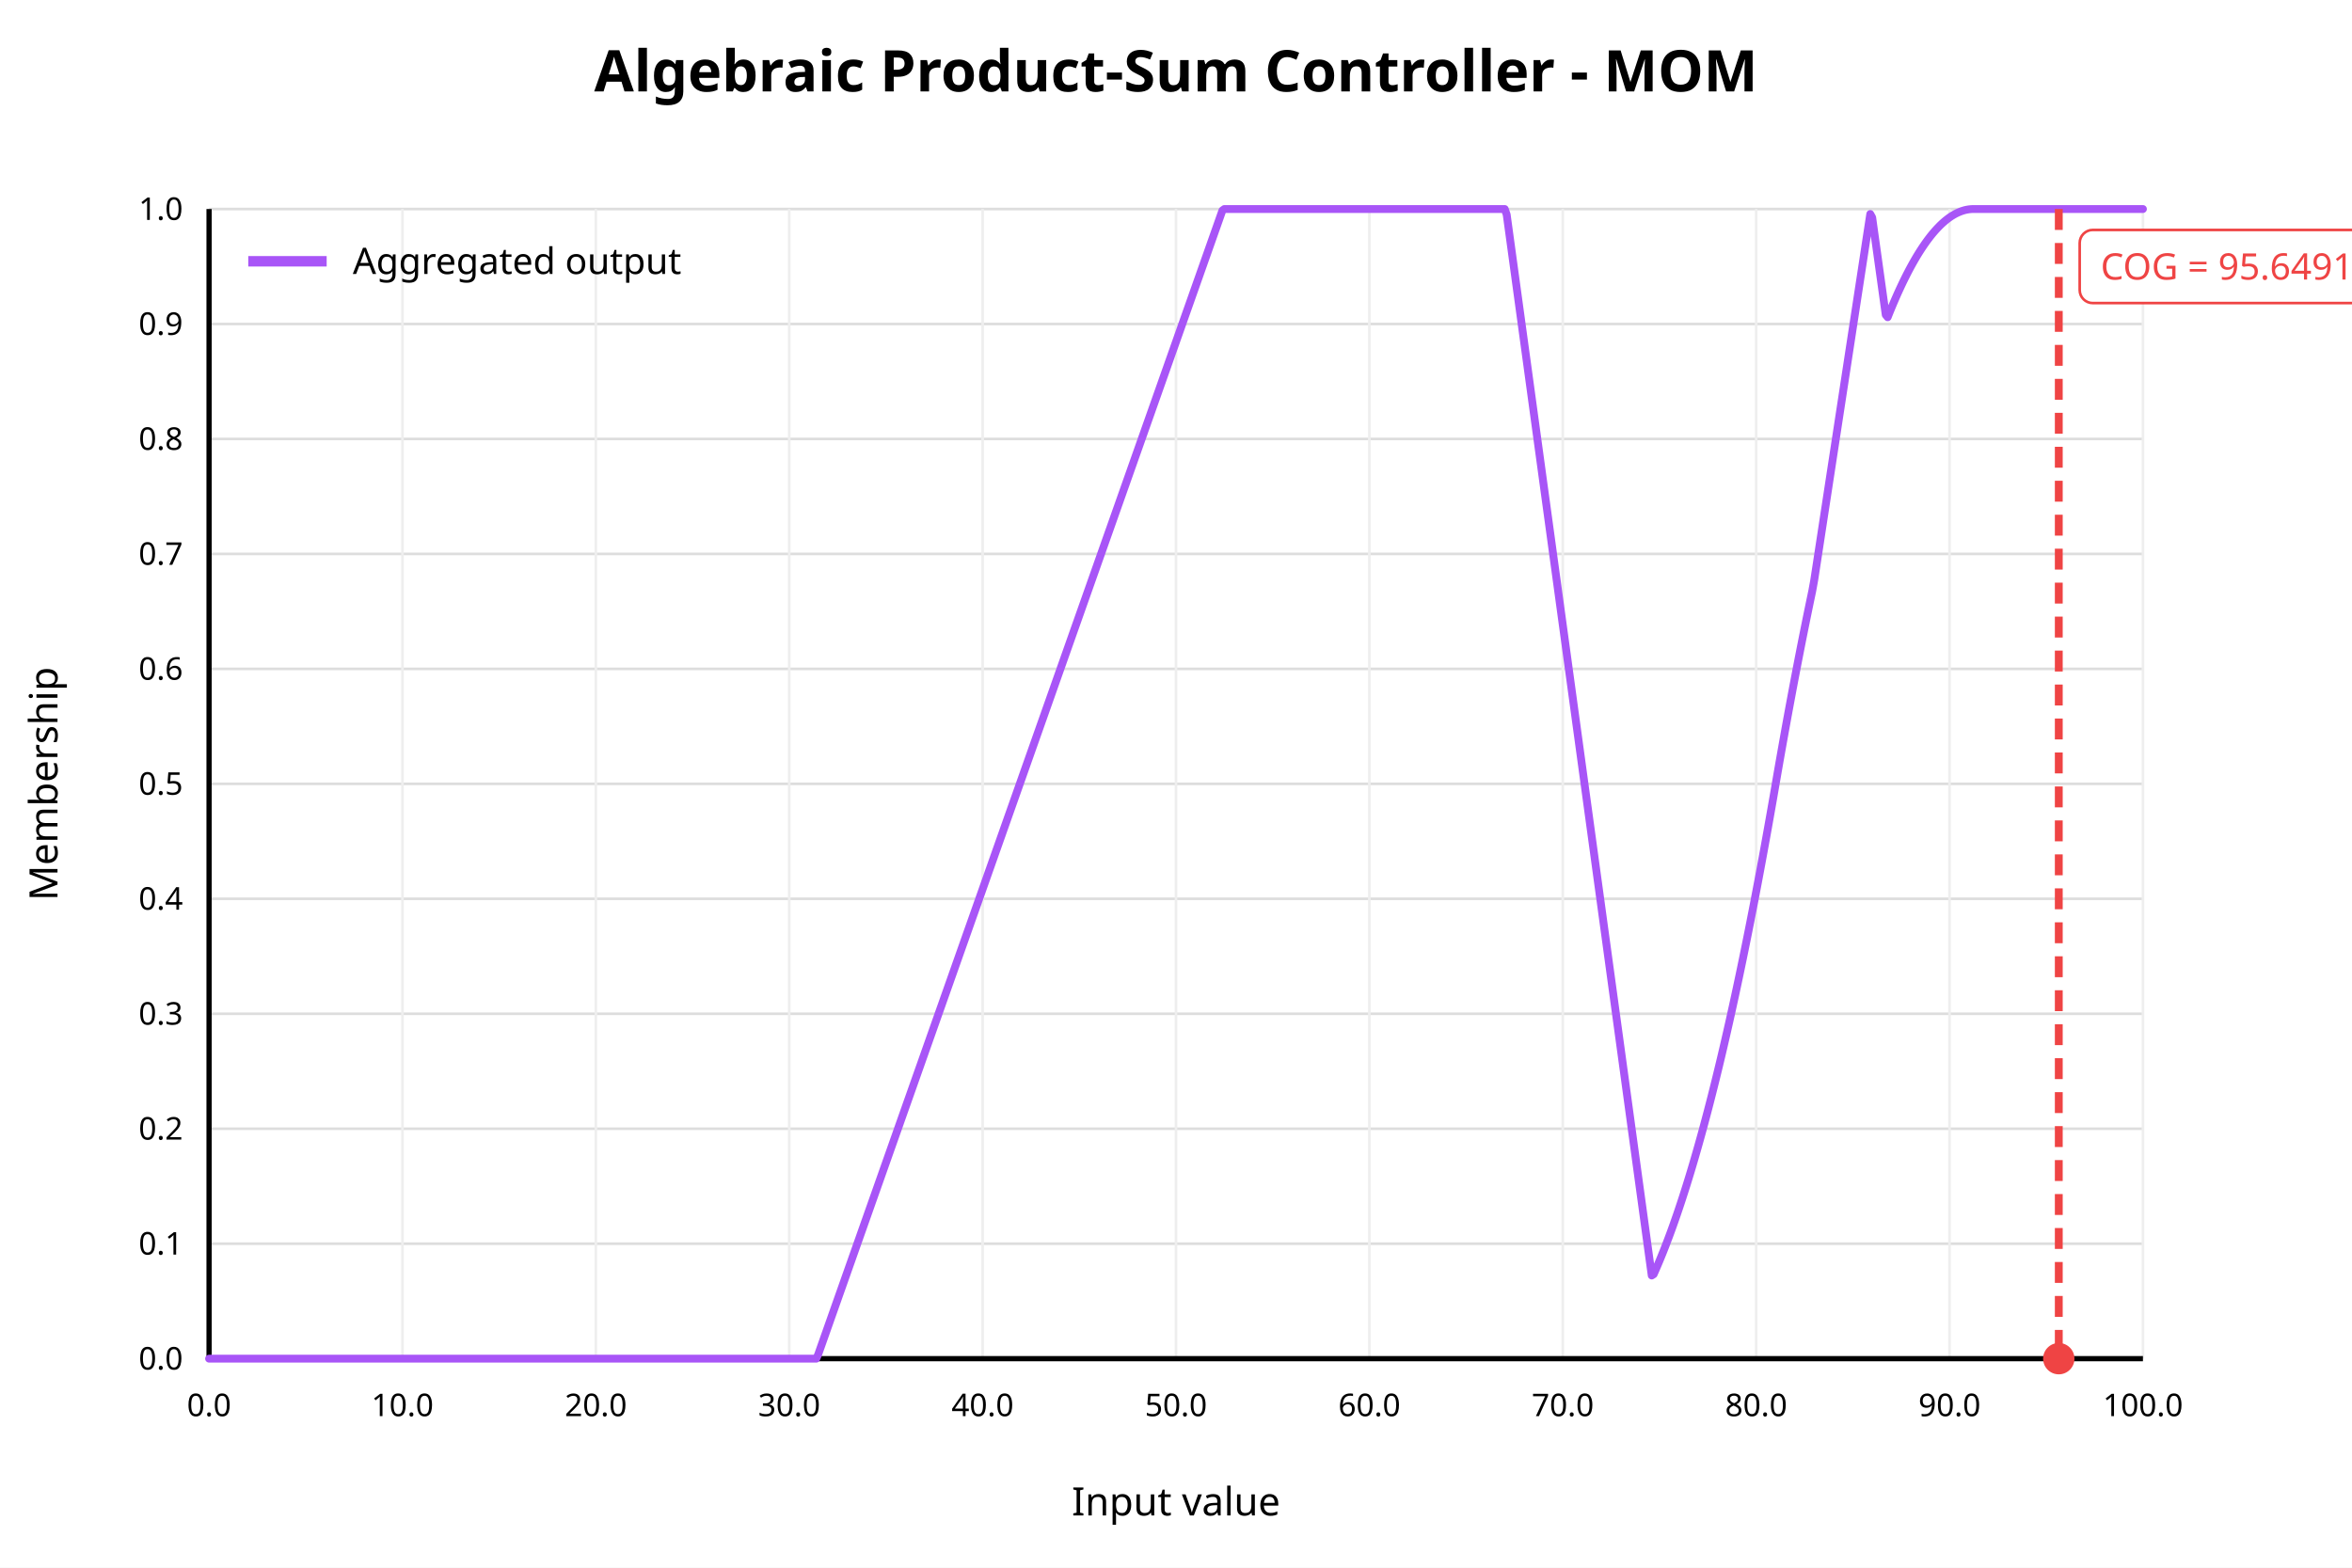
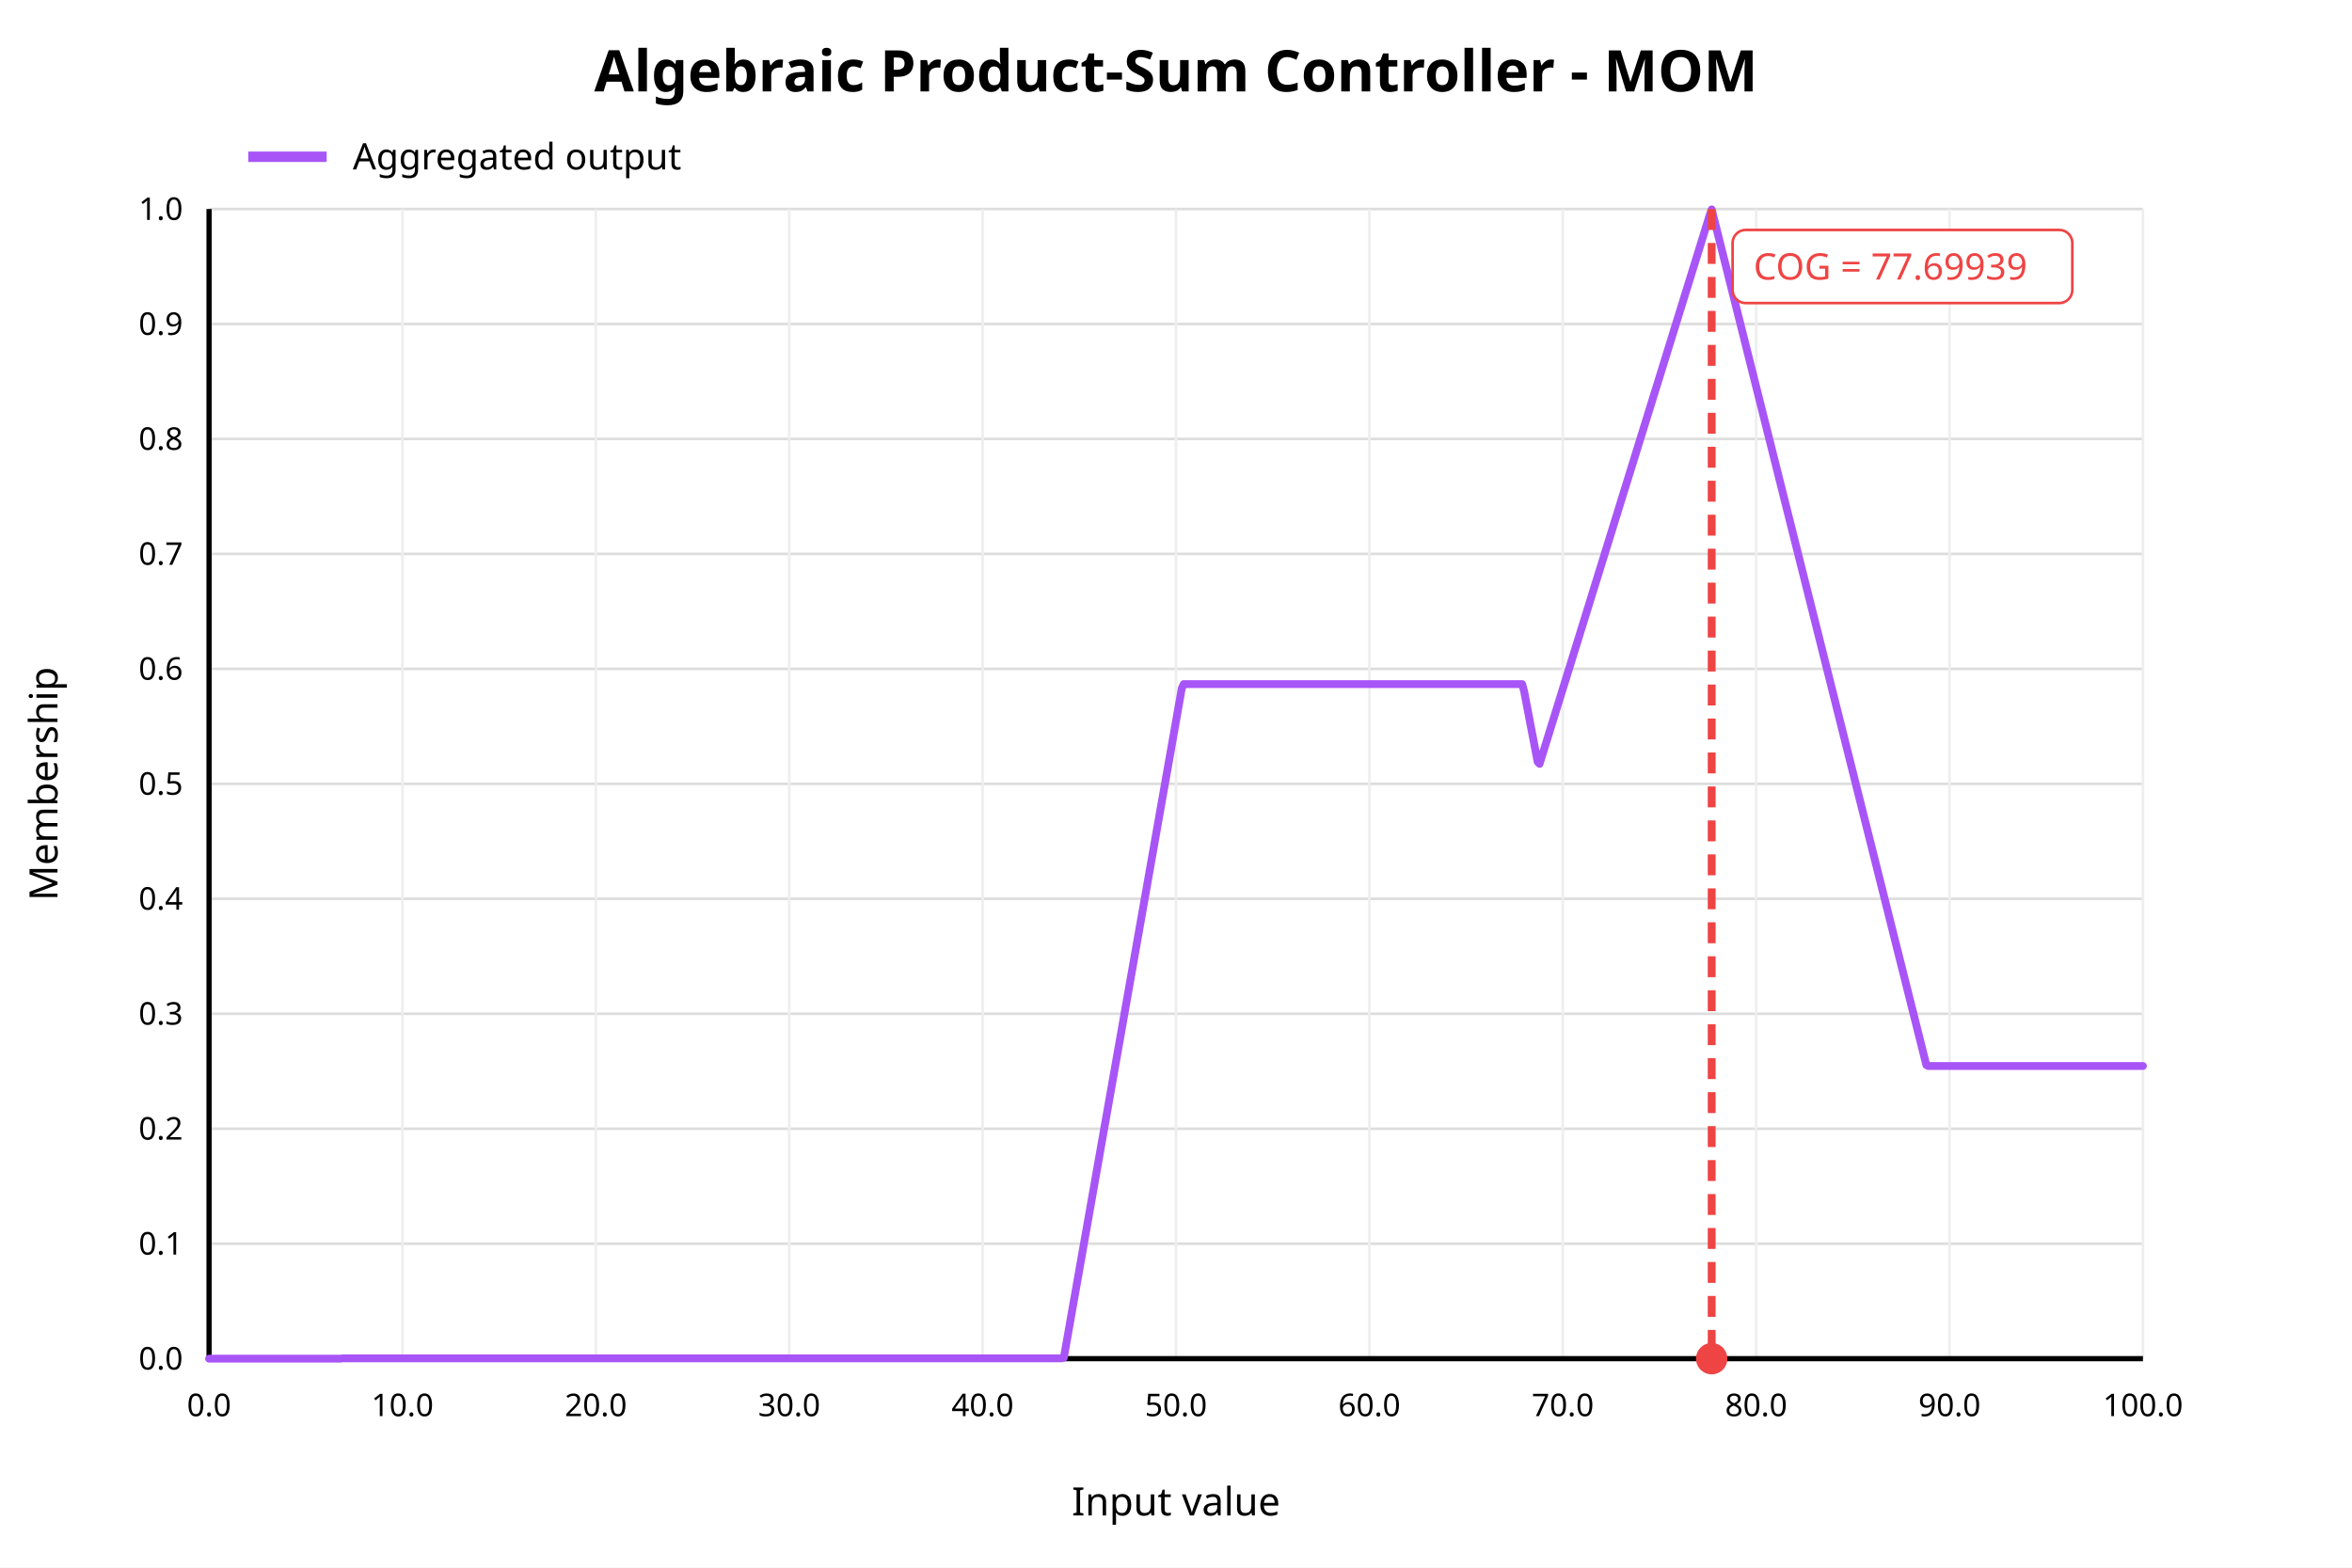
<svg xmlns="http://www.w3.org/2000/svg" width="900" height="600" viewBox="0 0 900 600">
  <rect x="0" y="0" width="900" height="600" fill="white" />
  <text x="450" y="35" text-anchor="middle" font-family="sans-serif" font-size="22" font-weight="bold" fill="black">Algebraic Product-Sum Controller - MOM</text>
  <line x1="80" y1="520.00" x2="820" y2="520.00" stroke="#dddddd" stroke-width="1" />
  <text x="70" y="520.00" text-anchor="end" dominant-baseline="middle" font-family="sans-serif" font-size="12" fill="black">0.0</text>
  <line x1="80" y1="476.00" x2="820" y2="476.00" stroke="#dddddd" stroke-width="1" />
  <text x="70" y="476.00" text-anchor="end" dominant-baseline="middle" font-family="sans-serif" font-size="12" fill="black">0.1</text>
  <line x1="80" y1="432.00" x2="820" y2="432.00" stroke="#dddddd" stroke-width="1" />
  <text x="70" y="432.00" text-anchor="end" dominant-baseline="middle" font-family="sans-serif" font-size="12" fill="black">0.2</text>
  <line x1="80" y1="388.00" x2="820" y2="388.00" stroke="#dddddd" stroke-width="1" />
  <text x="70" y="388.00" text-anchor="end" dominant-baseline="middle" font-family="sans-serif" font-size="12" fill="black">0.3</text>
  <line x1="80" y1="344.00" x2="820" y2="344.00" stroke="#dddddd" stroke-width="1" />
  <text x="70" y="344.00" text-anchor="end" dominant-baseline="middle" font-family="sans-serif" font-size="12" fill="black">0.4</text>
  <line x1="80" y1="300.00" x2="820" y2="300.00" stroke="#dddddd" stroke-width="1" />
  <text x="70" y="300.00" text-anchor="end" dominant-baseline="middle" font-family="sans-serif" font-size="12" fill="black">0.5</text>
  <line x1="80" y1="256.00" x2="820" y2="256.00" stroke="#dddddd" stroke-width="1" />
  <text x="70" y="256.00" text-anchor="end" dominant-baseline="middle" font-family="sans-serif" font-size="12" fill="black">0.6</text>
  <line x1="80" y1="212.00" x2="820" y2="212.00" stroke="#dddddd" stroke-width="1" />
  <text x="70" y="212.00" text-anchor="end" dominant-baseline="middle" font-family="sans-serif" font-size="12" fill="black">0.7</text>
  <line x1="80" y1="168.00" x2="820" y2="168.00" stroke="#dddddd" stroke-width="1" />
  <text x="70" y="168.00" text-anchor="end" dominant-baseline="middle" font-family="sans-serif" font-size="12" fill="black">0.8</text>
  <line x1="80" y1="124.00" x2="820" y2="124.00" stroke="#dddddd" stroke-width="1" />
  <text x="70" y="124.00" text-anchor="end" dominant-baseline="middle" font-family="sans-serif" font-size="12" fill="black">0.9</text>
  <line x1="80" y1="80.00" x2="820" y2="80.00" stroke="#dddddd" stroke-width="1" />
  <text x="70" y="80.00" text-anchor="end" dominant-baseline="middle" font-family="sans-serif" font-size="12" fill="black">1.0</text>
  <line x1="80.00" y1="80" x2="80.00" y2="520" stroke="#eeeeee" stroke-width="1" />
  <text x="80.00" y="542" text-anchor="middle" font-family="sans-serif" font-size="12" fill="black">0.0</text>
  <line x1="154.00" y1="80" x2="154.00" y2="520" stroke="#eeeeee" stroke-width="1" />
  <text x="154.00" y="542" text-anchor="middle" font-family="sans-serif" font-size="12" fill="black">10.0</text>
  <line x1="228.00" y1="80" x2="228.00" y2="520" stroke="#eeeeee" stroke-width="1" />
  <text x="228.00" y="542" text-anchor="middle" font-family="sans-serif" font-size="12" fill="black">20.0</text>
  <line x1="302.00" y1="80" x2="302.00" y2="520" stroke="#eeeeee" stroke-width="1" />
  <text x="302.00" y="542" text-anchor="middle" font-family="sans-serif" font-size="12" fill="black">30.0</text>
  <line x1="376.00" y1="80" x2="376.00" y2="520" stroke="#eeeeee" stroke-width="1" />
  <text x="376.00" y="542" text-anchor="middle" font-family="sans-serif" font-size="12" fill="black">40.0</text>
  <line x1="450.00" y1="80" x2="450.00" y2="520" stroke="#eeeeee" stroke-width="1" />
  <text x="450.00" y="542" text-anchor="middle" font-family="sans-serif" font-size="12" fill="black">50.0</text>
  <line x1="524.00" y1="80" x2="524.00" y2="520" stroke="#eeeeee" stroke-width="1" />
  <text x="524.00" y="542" text-anchor="middle" font-family="sans-serif" font-size="12" fill="black">60.0</text>
  <line x1="598.00" y1="80" x2="598.00" y2="520" stroke="#eeeeee" stroke-width="1" />
  <text x="598.00" y="542" text-anchor="middle" font-family="sans-serif" font-size="12" fill="black">70.0</text>
  <line x1="672.00" y1="80" x2="672.00" y2="520" stroke="#eeeeee" stroke-width="1" />
  <text x="672.00" y="542" text-anchor="middle" font-family="sans-serif" font-size="12" fill="black">80.0</text>
  <line x1="746.00" y1="80" x2="746.00" y2="520" stroke="#eeeeee" stroke-width="1" />
  <text x="746.00" y="542" text-anchor="middle" font-family="sans-serif" font-size="12" fill="black">90.0</text>
  <line x1="820.00" y1="80" x2="820.00" y2="520" stroke="#eeeeee" stroke-width="1" />
  <text x="820.00" y="542" text-anchor="middle" font-family="sans-serif" font-size="12" fill="black">100.0</text>
  <line x1="80" y1="520" x2="820" y2="520" stroke="black" stroke-width="2" />
  <line x1="80" y1="80" x2="80" y2="520" stroke="black" stroke-width="2" />
  <text x="450" y="580" text-anchor="middle" font-family="sans-serif" font-size="15" fill="black">Input value</text>
  <text x="22" y="300" text-anchor="middle" font-family="sans-serif" font-size="15" fill="black" transform="rotate(-90 22 300)">Membership</text>
-   <polyline fill="none" stroke="#a855f7" stroke-width="3" stroke-linejoin="round" stroke-linecap="round" points="80.00,520.00 80.74,520.00 81.48,520.00 82.22,520.00 82.96,520.00 83.70,520.00 84.44,520.00 85.18,520.00 85.92,520.00 86.66,520.00 87.40,520.00 88.14,520.00 88.88,520.00 89.62,520.00 90.36,520.00 91.10,520.00 91.84,520.00 92.58,520.00 93.32,520.00 94.06,520.00 94.80,520.00 95.54,520.00 96.28,520.00 97.02,520.00 97.76,520.00 98.50,520.00 99.24,520.00 99.98,520.00 100.72,520.00 101.46,520.00 102.20,520.00 102.94,520.00 103.68,520.00 104.42,520.00 105.16,520.00 105.90,520.00 106.64,520.00 107.38,520.00 108.12,520.00 108.86,520.00 109.60,520.00 110.34,520.00 111.08,520.00 111.82,520.00 112.56,520.00 113.30,520.00 114.04,520.00 114.78,520.00 115.52,520.00 116.26,520.00 117.00,520.00 117.74,520.00 118.48,520.00 119.22,520.00 119.96,520.00 120.70,520.00 121.44,520.00 122.18,520.00 122.92,520.00 123.66,520.00 124.40,520.00 125.14,520.00 125.88,520.00 126.62,520.00 127.36,520.00 128.10,520.00 128.84,520.00 129.58,520.00 130.32,520.00 131.06,520.00 131.80,520.00 132.54,520.00 133.28,520.00 134.02,520.00 134.76,520.00 135.50,520.00 136.24,520.00 136.98,520.00 137.72,520.00 138.46,520.00 139.20,520.00 139.94,520.00 140.68,520.00 141.42,520.00 142.16,520.00 142.90,520.00 143.64,520.00 144.38,520.00 145.12,520.00 145.86,520.00 146.60,520.00 147.34,520.00 148.08,520.00 148.82,520.00 149.56,520.00 150.30,520.00 151.04,520.00 151.78,520.00 152.52,520.00 153.26,520.00 154.00,520.00 154.74,520.00 155.48,520.00 156.22,520.00 156.96,520.00 157.70,520.00 158.44,520.00 159.18,520.00 159.92,520.00 160.66,520.00 161.40,520.00 162.14,520.00 162.88,520.00 163.62,520.00 164.36,520.00 165.10,520.00 165.84,520.00 166.58,520.00 167.32,520.00 168.06,520.00 168.80,520.00 169.54,520.00 170.28,520.00 171.02,520.00 171.76,520.00 172.50,520.00 173.24,520.00 173.98,520.00 174.72,520.00 175.46,520.00 176.20,520.00 176.94,520.00 177.68,520.00 178.42,520.00 179.16,520.00 179.90,520.00 180.64,520.00 181.38,520.00 182.12,520.00 182.86,520.00 183.60,520.00 184.34,520.00 185.08,520.00 185.82,520.00 186.56,520.00 187.30,520.00 188.04,520.00 188.78,520.00 189.52,520.00 190.26,520.00 191.00,520.00 191.74,520.00 192.48,520.00 193.22,520.00 193.96,520.00 194.70,520.00 195.44,520.00 196.18,520.00 196.92,520.00 197.66,520.00 198.40,520.00 199.14,520.00 199.88,520.00 200.62,520.00 201.36,520.00 202.10,520.00 202.84,520.00 203.58,520.00 204.32,520.00 205.06,520.00 205.80,520.00 206.54,520.00 207.28,520.00 208.02,520.00 208.76,520.00 209.50,520.00 210.24,520.00 210.98,520.00 211.72,520.00 212.46,520.00 213.20,520.00 213.94,520.00 214.68,520.00 215.42,520.00 216.16,520.00 216.90,520.00 217.64,520.00 218.38,520.00 219.12,520.00 219.86,520.00 220.60,520.00 221.34,520.00 222.08,520.00 222.82,520.00 223.56,520.00 224.30,520.00 225.04,520.00 225.78,520.00 226.52,520.00 227.26,520.00 228.00,520.00 228.74,520.00 229.48,520.00 230.22,520.00 230.96,520.00 231.70,520.00 232.44,520.00 233.18,520.00 233.92,520.00 234.66,520.00 235.40,520.00 236.14,520.00 236.88,520.00 237.62,520.00 238.36,520.00 239.10,520.00 239.84,520.00 240.58,520.00 241.32,520.00 242.06,520.00 242.80,520.00 243.54,520.00 244.28,520.00 245.02,520.00 245.76,520.00 246.50,520.00 247.24,520.00 247.98,520.00 248.72,520.00 249.46,520.00 250.20,520.00 250.94,520.00 251.68,520.00 252.42,520.00 253.16,520.00 253.90,520.00 254.64,520.00 255.38,520.00 256.12,520.00 256.86,520.00 257.60,520.00 258.34,520.00 259.08,520.00 259.82,520.00 260.56,520.00 261.30,520.00 262.04,520.00 262.78,520.00 263.52,520.00 264.26,520.00 265.00,520.00 265.74,520.00 266.48,520.00 267.22,520.00 267.96,520.00 268.70,520.00 269.44,520.00 270.18,520.00 270.92,520.00 271.66,520.00 272.40,520.00 273.14,520.00 273.88,520.00 274.62,520.00 275.36,520.00 276.10,520.00 276.84,520.00 277.58,520.00 278.32,520.00 279.06,520.00 279.80,520.00 280.54,520.00 281.28,520.00 282.02,520.00 282.76,520.00 283.50,520.00 284.24,520.00 284.98,520.00 285.72,520.00 286.46,520.00 287.20,520.00 287.94,520.00 288.68,520.00 289.42,520.00 290.16,520.00 290.90,520.00 291.64,520.00 292.38,520.00 293.12,520.00 293.86,520.00 294.60,520.00 295.34,520.00 296.08,520.00 296.82,520.00 297.56,520.00 298.30,520.00 299.04,520.00 299.78,520.00 300.52,520.00 301.26,520.00 302.00,520.00 302.74,520.00 303.48,520.00 304.22,520.00 304.96,520.00 305.70,520.00 306.44,520.00 307.18,520.00 307.92,520.00 308.66,520.00 309.40,520.00 310.14,520.00 310.88,520.00 311.62,520.00 312.36,520.00 313.10,518.34 313.84,516.24 314.58,514.15 315.32,512.05 316.06,509.96 316.80,507.86 317.54,505.77 318.28,503.67 319.02,501.58 319.76,499.48 320.50,497.39 321.24,495.29 321.98,493.20 322.72,491.11 323.46,489.01 324.20,486.92 324.94,484.82 325.68,482.73 326.42,480.63 327.16,478.54 327.90,476.44 328.64,474.35 329.38,472.25 330.12,470.16 330.86,468.06 331.60,465.97 332.34,463.87 333.08,461.78 333.82,459.68 334.56,457.59 335.30,455.50 336.04,453.40 336.78,451.31 337.52,449.21 338.26,447.12 339.00,445.02 339.74,442.93 340.48,440.83 341.22,438.74 341.96,436.64 342.70,434.55 343.44,432.45 344.18,430.36 344.92,428.26 345.66,426.17 346.40,424.07 347.14,421.98 347.88,419.89 348.62,417.79 349.36,415.70 350.10,413.60 350.84,411.51 351.58,409.41 352.32,407.32 353.06,405.22 353.80,403.13 354.54,401.03 355.28,398.94 356.02,396.84 356.76,394.75 357.50,392.65 358.24,390.56 358.98,388.46 359.72,386.37 360.46,384.28 361.20,382.18 361.94,380.09 362.68,377.99 363.42,375.90 364.16,373.80 364.90,371.71 365.64,369.61 366.38,367.52 367.12,365.42 367.86,363.33 368.60,361.23 369.34,359.14 370.08,357.04 370.82,354.95 371.56,352.85 372.30,350.76 373.04,348.67 373.78,346.57 374.52,344.48 375.26,342.38 376.00,340.29 376.74,338.19 377.48,336.10 378.22,334.00 378.96,331.91 379.70,329.81 380.44,327.72 381.18,325.62 381.92,323.53 382.66,321.43 383.40,319.34 384.14,317.24 384.88,315.15 385.62,313.05 386.36,310.96 387.10,308.87 387.84,306.77 388.58,304.68 389.32,302.58 390.06,300.49 390.80,298.39 391.54,296.30 392.28,294.20 393.02,292.11 393.76,290.01 394.50,287.92 395.24,285.82 395.98,283.73 396.72,281.63 397.46,279.54 398.20,277.44 398.94,275.35 399.68,273.26 400.42,271.16 401.16,269.07 401.90,266.97 402.64,264.88 403.38,262.78 404.12,260.69 404.86,258.59 405.60,256.50 406.34,254.40 407.08,252.31 407.82,250.21 408.56,248.12 409.30,246.02 410.04,243.93 410.78,241.83 411.52,239.74 412.26,237.65 413.00,235.55 413.74,233.46 414.48,231.36 415.22,229.27 415.96,227.17 416.70,225.08 417.44,222.98 418.18,220.89 418.92,218.79 419.66,216.70 420.40,214.60 421.14,212.51 421.88,210.41 422.62,208.32 423.36,206.22 424.10,204.13 424.84,202.04 425.58,199.94 426.32,197.85 427.06,195.75 427.80,193.66 428.54,191.56 429.28,189.47 430.02,187.37 430.76,185.28 431.50,183.18 432.24,181.09 432.98,178.99 433.72,176.90 434.46,174.80 435.20,172.71 435.94,170.61 436.68,168.52 437.42,166.43 438.16,164.33 438.90,162.24 439.64,160.14 440.38,158.05 441.12,155.95 441.86,153.86 442.60,151.76 443.34,149.67 444.08,147.57 444.82,145.48 445.56,143.38 446.30,141.29 447.04,139.19 447.78,137.10 448.52,135.00 449.26,132.91 450.00,130.82 450.74,128.72 451.48,126.63 452.22,124.53 452.96,122.44 453.70,120.34 454.44,118.25 455.18,116.15 455.92,114.06 456.66,111.96 457.40,109.87 458.14,107.77 458.88,105.68 459.62,103.58 460.36,101.49 461.10,99.39 461.84,97.30 462.58,95.20 463.32,93.11 464.06,91.02 464.80,88.92 465.54,86.83 466.28,84.73 467.02,82.64 467.76,80.54 468.50,80.00 469.24,80.00 469.98,80.00 470.72,80.00 471.46,80.00 472.20,80.00 472.94,80.00 473.68,80.00 474.42,80.00 475.16,80.00 475.90,80.00 476.64,80.00 477.38,80.00 478.12,80.00 478.86,80.00 479.60,80.00 480.34,80.00 481.08,80.00 481.82,80.00 482.56,80.00 483.30,80.00 484.04,80.00 484.78,80.00 485.52,80.00 486.26,80.00 487.00,80.00 487.74,80.00 488.48,80.00 489.22,80.00 489.96,80.00 490.70,80.00 491.44,80.00 492.18,80.00 492.92,80.00 493.66,80.00 494.40,80.00 495.14,80.00 495.88,80.00 496.62,80.00 497.36,80.00 498.10,80.00 498.84,80.00 499.58,80.00 500.32,80.00 501.06,80.00 501.80,80.00 502.54,80.00 503.28,80.00 504.02,80.00 504.76,80.00 505.50,80.00 506.24,80.00 506.98,80.00 507.72,80.00 508.46,80.00 509.20,80.00 509.94,80.00 510.68,80.00 511.42,80.00 512.16,80.00 512.90,80.00 513.64,80.00 514.38,80.00 515.12,80.00 515.86,80.00 516.60,80.00 517.34,80.00 518.08,80.00 518.82,80.00 519.56,80.00 520.30,80.00 521.04,80.00 521.78,80.00 522.52,80.00 523.26,80.00 524.00,80.00 524.74,80.00 525.48,80.00 526.22,80.00 526.96,80.00 527.70,80.00 528.44,80.00 529.18,80.00 529.92,80.00 530.66,80.00 531.40,80.00 532.14,80.00 532.88,80.00 533.62,80.00 534.36,80.00 535.10,80.00 535.84,80.00 536.58,80.00 537.32,80.00 538.06,80.00 538.80,80.00 539.54,80.00 540.28,80.00 541.02,80.00 541.76,80.00 542.50,80.00 543.24,80.00 543.98,80.00 544.72,80.00 545.46,80.00 546.20,80.00 546.94,80.00 547.68,80.00 548.42,80.00 549.16,80.00 549.90,80.00 550.64,80.00 551.38,80.00 552.12,80.00 552.86,80.00 553.60,80.00 554.34,80.00 555.08,80.00 555.82,80.00 556.56,80.00 557.30,80.00 558.04,80.00 558.78,80.00 559.52,80.00 560.26,80.00 561.00,80.00 561.74,80.00 562.48,80.00 563.22,80.00 563.96,80.00 564.70,80.00 565.44,80.00 566.18,80.00 566.92,80.00 567.66,80.00 568.40,80.00 569.14,80.00 569.88,80.00 570.62,80.00 571.36,80.00 572.10,80.00 572.84,80.00 573.58,80.00 574.32,80.00 575.06,80.00 575.80,80.00 576.54,82.15 577.28,87.56 578.02,92.98 578.76,98.39 579.50,103.80 580.24,109.22 580.98,114.63 581.72,120.04 582.46,125.46 583.20,130.87 583.94,136.28 584.68,141.70 585.42,147.11 586.16,152.53 586.90,157.94 587.64,163.35 588.38,168.77 589.12,174.18 589.86,179.59 590.60,185.01 591.34,190.42 592.08,195.84 592.82,201.25 593.56,206.66 594.30,212.08 595.04,217.49 595.78,222.90 596.52,228.32 597.26,233.73 598.00,239.14 598.74,244.56 599.48,249.97 600.22,255.39 600.96,260.80 601.70,266.21 602.44,271.63 603.18,277.04 603.92,282.45 604.66,287.87 605.40,293.28 606.14,298.69 606.88,304.11 607.62,309.52 608.36,314.94 609.10,320.35 609.84,325.76 610.58,331.18 611.32,336.59 612.06,342.00 612.80,347.42 613.54,352.83 614.28,358.24 615.02,363.66 615.76,369.07 616.50,374.49 617.24,379.90 617.98,385.31 618.72,390.73 619.46,396.14 620.20,401.55 620.94,406.97 621.68,412.38 622.42,417.80 623.16,423.21 623.90,428.62 624.64,434.04 625.38,439.45 626.12,444.86 626.86,450.28 627.60,455.69 628.34,461.10 629.08,466.52 629.82,471.93 630.56,477.35 631.30,482.76 632.04,488.17 632.78,487.70 633.52,486.03 634.26,484.32 635.00,482.57 635.74,480.77 636.48,478.94 637.22,477.06 637.96,475.13 638.70,473.17 639.44,471.17 640.18,469.12 640.92,467.03 641.66,464.90 642.40,462.72 643.14,460.51 643.88,458.25 644.62,455.95 645.36,453.61 646.10,451.22 646.84,448.80 647.58,446.33 648.32,443.82 649.06,441.26 649.80,438.67 650.54,436.03 651.28,433.36 652.02,430.64 652.76,427.87 653.50,425.07 654.24,422.22 654.98,419.33 655.72,416.40 656.46,413.43 657.20,410.41 657.94,407.36 658.68,404.26 659.42,401.12 660.16,397.93 660.90,394.71 661.64,391.44 662.38,388.13 663.12,384.78 663.86,381.39 664.60,377.95 665.34,374.47 666.08,370.95 666.82,367.39 667.56,363.79 668.30,360.14 669.04,356.46 669.78,352.73 670.52,348.95 671.26,345.14 672.00,341.28 672.74,337.39 673.48,333.45 674.22,329.46 674.96,325.44 675.70,321.37 676.44,317.26 677.18,313.11 677.92,308.92 678.66,304.69 679.40,300.41 680.14,296.13 680.88,291.88 681.62,287.68 682.36,283.53 683.10,279.41 683.84,275.33 684.58,271.30 685.32,267.31 686.06,263.36 686.80,259.46 687.54,255.59 688.28,251.77 689.02,247.99 689.76,244.25 690.50,240.56 691.24,236.90 691.98,233.29 692.72,229.72 693.46,226.20 694.20,222.13 694.94,217.30 695.68,212.46 696.42,207.63 697.16,202.79 697.90,197.96 698.64,193.12 699.38,188.29 700.12,183.45 700.86,178.61 701.60,173.78 702.34,168.94 703.08,164.11 703.82,159.27 704.56,154.44 705.30,149.60 706.04,144.77 706.78,139.93 707.52,135.09 708.26,130.26 709.00,125.42 709.74,120.59 710.48,115.75 711.22,110.92 711.96,106.08 712.70,101.25 713.44,96.41 714.18,91.57 714.92,86.74 715.66,81.90 716.40,83.23 717.14,88.55 717.88,93.88 718.62,99.20 719.36,104.53 720.10,109.85 720.84,115.18 721.58,120.50 722.32,121.42 723.06,119.57 723.80,117.77 724.54,116.01 725.28,114.29 726.02,112.61 726.76,110.98 727.50,109.39 728.24,107.83 728.98,106.33 729.72,104.86 730.46,103.43 731.20,102.05 731.94,100.71 732.68,99.41 733.42,98.15 734.16,96.94 734.90,95.77 735.64,94.64 736.38,93.55 737.12,92.50 737.86,91.50 738.60,90.53 739.34,89.61 740.08,88.74 740.82,87.90 741.56,87.11 742.30,86.35 743.04,85.64 743.78,84.98 744.52,84.35 745.26,83.77 746.00,83.22 746.74,82.72 747.48,82.27 748.22,81.85 748.96,81.48 749.70,81.15 750.44,80.86 751.18,80.61 751.92,80.40 752.66,80.24 753.40,80.12 754.14,80.04 754.88,80.00 755.62,80.00 756.36,80.00 757.10,80.00 757.84,80.00 758.58,80.00 759.32,80.00 760.06,80.00 760.80,80.00 761.54,80.00 762.28,80.00 763.02,80.00 763.76,80.00 764.50,80.00 765.24,80.00 765.98,80.00 766.72,80.00 767.46,80.00 768.20,80.00 768.94,80.00 769.68,80.00 770.42,80.00 771.16,80.00 771.90,80.00 772.64,80.00 773.38,80.00 774.12,80.00 774.86,80.00 775.60,80.00 776.34,80.00 777.08,80.00 777.82,80.00 778.56,80.00 779.30,80.00 780.04,80.00 780.78,80.00 781.52,80.00 782.26,80.00 783.00,80.00 783.74,80.00 784.48,80.00 785.22,80.00 785.96,80.00 786.70,80.00 787.44,80.00 788.18,80.00 788.92,80.00 789.66,80.00 790.40,80.00 791.14,80.00 791.88,80.00 792.62,80.00 793.36,80.00 794.10,80.00 794.84,80.00 795.58,80.00 796.32,80.00 797.06,80.00 797.80,80.00 798.54,80.00 799.28,80.00 800.02,80.00 800.76,80.00 801.50,80.00 802.24,80.00 802.98,80.00 803.72,80.00 804.46,80.00 805.20,80.00 805.94,80.00 806.68,80.00 807.42,80.00 808.16,80.00 808.90,80.00 809.64,80.00 810.38,80.00 811.12,80.00 811.86,80.00 812.60,80.00 813.34,80.00 814.08,80.00 814.82,80.00 815.56,80.00 816.30,80.00 817.04,80.00 817.78,80.00 818.52,80.00 819.26,80.00 820.00,80.00" />
-   <line x1="787.80" y1="80" x2="787.80" y2="520" stroke="#ef4444" stroke-width="3" stroke-dasharray="8 5" />
-   <circle cx="787.80" cy="520" r="6" fill="#ef4444" />
-   <rect x="795.80" y="88" width="130" height="28" rx="5" fill="white" stroke="#ef4444" />
-   <text x="803.80" y="107" font-family="sans-serif" font-size="14" fill="#ef4444">COG = 95.64912</text>
-   <line x1="95" y1="100" x2="125" y2="100" stroke="#a855f7" stroke-width="4" />
-   <text x="135" y="100" dominant-baseline="middle" font-family="sans-serif" font-size="14" fill="black">Aggregated output</text>
+   <polyline fill="none" stroke="#a855f7" stroke-width="3" stroke-linejoin="round" stroke-linecap="round" points="80.00,520.00 80.74,520.00 81.48,520.00 82.22,520.00 82.96,520.00 83.70,520.00 84.44,520.00 85.18,520.00 85.92,520.00 86.66,520.00 87.40,520.00 88.14,520.00 88.88,520.00 89.62,520.00 90.36,520.00 91.10,520.00 91.84,520.00 92.58,520.00 93.32,520.00 94.06,520.00 94.80,520.00 95.54,520.00 96.28,520.00 97.02,520.00 97.76,520.00 98.50,520.00 99.24,520.00 99.98,520.00 100.72,520.00 101.46,520.00 102.20,520.00 102.94,520.00 103.68,520.00 104.42,520.00 105.16,520.00 105.90,520.00 106.64,520.00 107.38,520.00 108.12,520.00 108.86,520.00 109.60,520.00 110.34,520.00 111.08,520.00 111.82,520.00 112.56,520.00 113.30,520.00 114.04,520.00 114.78,520.00 115.52,520.00 116.26,520.00 117.00,520.00 117.74,520.00 118.48,520.00 119.22,520.00 119.96,520.00 120.70,520.00 121.44,520.00 122.18,520.00 122.92,520.00 123.66,520.00 124.40,520.00 125.14,520.00 125.88,520.00 126.62,520.00 127.36,520.00 128.10,520.00 128.84,520.00 129.58,520.00 130.32,520.00 131.06,519.87 131.80,519.87 132.54,519.87 133.28,519.87 134.02,519.87 134.76,519.87 135.50,519.87 136.24,519.87 136.98,519.87 137.72,519.87 138.46,519.87 139.20,519.87 139.94,519.87 140.68,519.87 141.42,519.87 142.16,519.87 142.90,519.87 143.64,519.87 144.38,519.87 145.12,519.87 145.86,519.87 146.60,519.87 147.34,519.87 148.08,519.87 148.82,519.87 149.56,519.87 150.30,519.87 151.04,519.87 151.78,519.87 152.52,519.87 153.26,519.87 154.00,519.87 154.74,519.87 155.48,519.87 156.22,519.87 156.96,519.87 157.70,519.87 158.44,519.87 159.18,519.87 159.92,519.87 160.66,519.87 161.40,519.87 162.14,519.87 162.88,519.87 163.62,519.87 164.36,519.87 165.10,519.87 165.84,519.87 166.58,519.87 167.32,519.87 168.06,519.87 168.80,519.87 169.54,519.87 170.28,519.87 171.02,519.87 171.76,519.87 172.50,519.87 173.24,519.87 173.98,519.87 174.72,519.87 175.46,519.87 176.20,519.87 176.94,519.87 177.68,519.87 178.42,519.87 179.16,519.87 179.90,519.87 180.64,519.87 181.38,519.87 182.12,519.87 182.86,519.87 183.60,519.87 184.34,519.87 185.08,519.87 185.82,519.87 186.56,519.87 187.30,519.87 188.04,519.87 188.78,519.87 189.52,519.87 190.26,519.87 191.00,519.87 191.74,519.87 192.48,519.87 193.22,519.87 193.96,519.87 194.70,519.87 195.44,519.87 196.18,519.87 196.92,519.87 197.66,519.87 198.40,519.87 199.14,519.87 199.88,519.87 200.62,519.87 201.36,519.87 202.10,519.87 202.84,519.87 203.58,519.87 204.32,519.87 205.06,519.87 205.80,519.87 206.54,519.87 207.28,519.87 208.02,519.87 208.76,519.87 209.50,519.87 210.24,519.87 210.98,519.87 211.72,519.87 212.46,519.87 213.20,519.87 213.94,519.87 214.68,519.87 215.42,519.87 216.16,519.87 216.90,519.87 217.64,519.87 218.38,519.87 219.12,519.87 219.86,519.87 220.60,519.87 221.34,519.87 222.08,519.87 222.82,519.87 223.56,519.87 224.30,519.87 225.04,519.87 225.78,519.87 226.52,519.87 227.26,519.87 228.00,519.87 228.74,519.87 229.48,519.87 230.22,519.87 230.96,519.87 231.70,519.87 232.44,519.87 233.18,519.87 233.92,519.87 234.66,519.87 235.40,519.87 236.14,519.87 236.88,519.87 237.62,519.87 238.36,519.87 239.10,519.87 239.84,519.87 240.58,519.87 241.32,519.87 242.06,519.87 242.80,519.87 243.54,519.87 244.28,519.87 245.02,519.87 245.76,519.87 246.50,519.87 247.24,519.87 247.98,519.87 248.72,519.87 249.46,519.87 250.20,519.87 250.94,519.87 251.68,519.87 252.42,519.87 253.16,519.87 253.90,519.87 254.64,519.87 255.38,519.87 256.12,519.87 256.86,519.87 257.60,519.87 258.34,519.87 259.08,519.87 259.82,519.87 260.56,519.87 261.30,519.87 262.04,519.87 262.78,519.87 263.52,519.87 264.26,519.87 265.00,519.87 265.74,519.87 266.48,519.87 267.22,519.87 267.96,519.87 268.70,519.87 269.44,519.87 270.18,519.87 270.92,519.87 271.66,519.87 272.40,519.87 273.14,519.87 273.88,519.87 274.62,519.87 275.36,519.87 276.10,519.87 276.84,519.87 277.58,519.87 278.32,519.87 279.06,519.87 279.80,519.87 280.54,519.87 281.28,519.87 282.02,519.87 282.76,519.87 283.50,519.87 284.24,519.87 284.98,519.87 285.72,519.87 286.46,519.87 287.20,519.87 287.94,519.87 288.68,519.87 289.42,519.87 290.16,519.87 290.90,519.87 291.64,519.87 292.38,519.87 293.12,519.87 293.86,519.87 294.60,519.87 295.34,519.87 296.08,519.87 296.82,519.87 297.56,519.87 298.30,519.87 299.04,519.87 299.78,519.87 300.52,519.87 301.26,519.87 302.00,519.87 302.74,519.87 303.48,519.87 304.22,519.87 304.96,519.87 305.70,519.87 306.44,519.87 307.18,519.87 307.92,519.87 308.66,519.87 309.40,519.87 310.14,519.87 310.88,519.87 311.62,519.87 312.36,519.87 313.10,519.87 313.84,519.87 314.58,519.87 315.32,519.87 316.06,519.87 316.80,519.87 317.54,519.87 318.28,519.87 319.02,519.87 319.76,519.87 320.50,519.87 321.24,519.87 321.98,519.87 322.72,519.87 323.46,519.87 324.20,519.87 324.94,519.87 325.68,519.87 326.42,519.87 327.16,519.87 327.90,519.87 328.64,519.87 329.38,519.87 330.12,519.87 330.86,519.87 331.60,519.87 332.34,519.87 333.08,519.87 333.82,519.87 334.56,519.87 335.30,519.87 336.04,519.87 336.78,519.87 337.52,519.87 338.26,519.87 339.00,519.87 339.74,519.87 340.48,519.87 341.22,519.87 341.96,519.87 342.70,519.87 343.44,519.87 344.18,519.87 344.92,519.87 345.66,519.87 346.40,519.87 347.14,519.87 347.88,519.87 348.62,519.87 349.36,519.87 350.10,519.87 350.84,519.87 351.58,519.87 352.32,519.87 353.06,519.87 353.80,519.87 354.54,519.87 355.28,519.87 356.02,519.87 356.76,519.87 357.50,519.87 358.24,519.87 358.98,519.87 359.72,519.87 360.46,519.87 361.20,519.87 361.94,519.87 362.68,519.87 363.42,519.87 364.16,519.87 364.90,519.87 365.64,519.87 366.38,519.87 367.12,519.87 367.86,519.87 368.60,519.87 369.34,519.87 370.08,519.87 370.82,519.87 371.56,519.87 372.30,519.87 373.04,519.87 373.78,519.87 374.52,519.87 375.26,519.87 376.00,519.87 376.74,519.87 377.48,519.87 378.22,519.87 378.96,519.87 379.70,519.87 380.44,519.87 381.18,519.87 381.92,519.87 382.66,519.87 383.40,519.87 384.14,519.87 384.88,519.87 385.62,519.87 386.36,519.87 387.10,519.87 387.84,519.87 388.58,519.87 389.32,519.87 390.06,519.87 390.80,519.87 391.54,519.87 392.28,519.87 393.02,519.87 393.76,519.87 394.50,519.87 395.24,519.87 395.98,519.87 396.72,519.87 397.46,519.87 398.20,519.87 398.94,519.87 399.68,519.87 400.42,519.87 401.16,519.87 401.90,519.87 402.64,519.87 403.38,519.87 404.12,519.87 404.86,519.87 405.60,519.87 406.34,519.87 407.08,519.64 407.82,515.43 408.56,511.23 409.30,507.03 410.04,502.83 410.78,498.63 411.52,494.43 412.26,490.23 413.00,486.03 413.74,481.83 414.48,477.63 415.22,473.43 415.96,469.23 416.70,465.03 417.44,460.83 418.18,456.63 418.92,452.42 419.66,448.22 420.40,444.02 421.14,439.82 421.88,435.62 422.62,431.42 423.36,427.22 424.10,423.02 424.84,418.82 425.58,414.62 426.32,410.42 427.06,406.22 427.80,402.02 428.54,397.82 429.28,393.62 430.02,389.41 430.76,385.21 431.50,381.01 432.24,376.81 432.98,372.61 433.72,368.41 434.46,364.21 435.20,360.01 435.94,355.81 436.68,351.61 437.42,347.41 438.16,343.21 438.90,339.01 439.64,334.81 440.38,330.61 441.12,326.40 441.86,322.20 442.60,318.00 443.34,313.80 444.08,309.60 444.82,305.40 445.56,301.20 446.30,297.00 447.04,292.80 447.78,288.60 448.52,284.40 449.26,280.20 450.00,276.00 450.74,271.80 451.48,267.60 452.22,263.40 452.96,261.82 453.70,261.82 454.44,261.82 455.18,261.82 455.92,261.82 456.66,261.82 457.40,261.82 458.14,261.82 458.88,261.82 459.62,261.82 460.36,261.82 461.10,261.82 461.84,261.82 462.58,261.82 463.32,261.82 464.06,261.82 464.80,261.82 465.54,261.82 466.28,261.82 467.02,261.82 467.76,261.82 468.50,261.82 469.24,261.82 469.98,261.82 470.72,261.82 471.46,261.82 472.20,261.82 472.94,261.82 473.68,261.82 474.42,261.82 475.16,261.82 475.90,261.82 476.64,261.82 477.38,261.82 478.12,261.82 478.86,261.82 479.60,261.82 480.34,261.82 481.08,261.82 481.82,261.82 482.56,261.82 483.30,261.82 484.04,261.82 484.78,261.82 485.52,261.82 486.26,261.82 487.00,261.82 487.74,261.82 488.48,261.82 489.22,261.82 489.96,261.82 490.70,261.82 491.44,261.82 492.18,261.82 492.92,261.82 493.66,261.82 494.40,261.82 495.14,261.82 495.88,261.82 496.62,261.82 497.36,261.82 498.10,261.82 498.84,261.82 499.58,261.82 500.32,261.82 501.06,261.82 501.80,261.82 502.54,261.82 503.28,261.82 504.02,261.82 504.76,261.82 505.50,261.82 506.24,261.82 506.98,261.82 507.72,261.82 508.46,261.82 509.20,261.82 509.94,261.82 510.68,261.82 511.42,261.82 512.16,261.82 512.90,261.82 513.64,261.82 514.38,261.82 515.12,261.82 515.86,261.82 516.60,261.82 517.34,261.82 518.08,261.82 518.82,261.82 519.56,261.82 520.30,261.82 521.04,261.82 521.78,261.82 522.52,261.82 523.26,261.82 524.00,261.82 524.74,261.82 525.48,261.82 526.22,261.82 526.96,261.82 527.70,261.82 528.44,261.82 529.18,261.82 529.92,261.82 530.66,261.82 531.40,261.82 532.14,261.82 532.88,261.82 533.62,261.82 534.36,261.82 535.10,261.82 535.84,261.82 536.58,261.82 537.32,261.82 538.06,261.82 538.80,261.82 539.54,261.82 540.28,261.82 541.02,261.82 541.76,261.82 542.50,261.82 543.24,261.82 543.98,261.82 544.72,261.82 545.46,261.82 546.20,261.82 546.94,261.82 547.68,261.82 548.42,261.82 549.16,261.82 549.90,261.82 550.64,261.82 551.38,261.82 552.12,261.82 552.86,261.82 553.60,261.82 554.34,261.82 555.08,261.82 555.82,261.82 556.56,261.82 557.30,261.82 558.04,261.82 558.78,261.82 559.52,261.82 560.26,261.82 561.00,261.82 561.74,261.82 562.48,261.82 563.22,261.82 563.96,261.82 564.70,261.82 565.44,261.82 566.18,261.82 566.92,261.82 567.66,261.82 568.40,261.82 569.14,261.82 569.88,261.82 570.62,261.82 571.36,261.82 572.10,261.82 572.84,261.82 573.58,261.82 574.32,261.82 575.06,261.82 575.80,261.82 576.54,261.82 577.28,261.82 578.02,261.82 578.76,261.82 579.50,261.82 580.24,261.82 580.98,261.82 581.72,261.82 582.46,261.82 583.20,264.53 583.94,268.40 584.68,272.26 585.42,276.13 586.16,279.99 586.90,283.86 587.64,287.72 588.38,291.59 589.12,292.36 589.86,289.98 590.60,287.59 591.34,285.20 592.08,282.81 592.82,280.43 593.56,278.04 594.30,275.65 595.04,273.26 595.78,270.88 596.52,268.49 597.26,266.10 598.00,263.71 598.74,261.33 599.48,258.94 600.22,256.55 600.96,254.17 601.70,251.78 602.44,249.39 603.18,247.00 603.92,244.62 604.66,242.23 605.40,239.84 606.14,237.45 606.88,235.07 607.62,232.68 608.36,230.29 609.10,227.90 609.84,225.52 610.58,223.13 611.32,220.74 612.06,218.35 612.80,215.97 613.54,213.58 614.28,211.19 615.02,208.80 615.76,206.42 616.50,204.03 617.24,201.64 617.98,199.25 618.72,196.87 619.46,194.48 620.20,192.09 620.94,189.70 621.68,187.32 622.42,184.93 623.16,182.54 623.90,180.15 624.64,177.77 625.38,175.38 626.12,172.99 626.86,170.60 627.60,168.22 628.34,165.83 629.08,163.44 629.82,161.05 630.56,158.67 631.30,156.28 632.04,153.89 632.78,151.50 633.52,149.12 634.26,146.73 635.00,144.34 635.74,141.95 636.48,139.57 637.22,137.18 637.96,134.79 638.70,132.40 639.44,130.02 640.18,127.63 640.92,125.24 641.66,122.85 642.40,120.47 643.14,118.08 643.88,115.69 644.62,113.30 645.36,110.92 646.10,108.53 646.84,106.14 647.58,103.75 648.32,101.37 649.06,98.98 649.80,96.59 650.54,94.20 651.28,91.82 652.02,89.43 652.76,87.04 653.50,84.65 654.24,82.27 654.98,80.15 655.72,83.10 656.46,86.05 657.20,89.00 657.94,91.95 658.68,94.90 659.42,97.85 660.16,100.80 660.90,103.75 661.64,106.70 662.38,109.65 663.12,112.60 663.86,115.55 664.60,118.50 665.34,121.45 666.08,124.40 666.82,127.35 667.56,130.30 668.30,133.25 669.04,136.20 669.78,139.15 670.52,142.10 671.26,145.05 672.00,148.00 672.74,150.95 673.48,153.90 674.22,156.85 674.96,159.80 675.70,162.75 676.44,165.70 677.18,168.65 677.92,171.60 678.66,174.55 679.40,177.50 680.14,180.45 680.88,183.41 681.62,186.36 682.36,189.31 683.10,192.26 683.84,195.21 684.58,198.16 685.32,201.11 686.06,204.06 686.80,207.01 687.54,209.96 688.28,212.91 689.02,215.86 689.76,218.81 690.50,221.76 691.24,224.71 691.98,227.66 692.72,230.61 693.46,233.56 694.20,236.51 694.94,239.46 695.68,242.41 696.42,245.36 697.16,248.31 697.90,251.26 698.64,254.21 699.38,257.16 700.12,260.11 700.86,263.06 701.60,266.01 702.34,268.96 703.08,271.91 703.82,274.86 704.56,277.81 705.30,280.76 706.04,283.71 706.78,286.66 707.52,289.61 708.26,292.56 709.00,295.51 709.74,298.46 710.48,301.41 711.22,304.36 711.96,307.31 712.70,310.26 713.44,313.21 714.18,316.16 714.92,319.11 715.66,322.06 716.40,325.01 717.14,327.96 717.88,330.91 718.62,333.86 719.36,336.81 720.10,339.76 720.84,342.71 721.58,345.67 722.32,348.62 723.06,351.57 723.80,354.52 724.54,357.47 725.28,360.42 726.02,363.37 726.76,366.32 727.50,369.27 728.24,372.22 728.98,375.17 729.72,378.12 730.46,381.07 731.20,384.02 731.94,386.97 732.68,389.92 733.42,392.87 734.16,395.82 734.90,398.77 735.64,401.72 736.38,404.67 737.12,407.62 737.86,407.99 738.60,407.99 739.34,407.99 740.08,407.99 740.82,407.99 741.56,407.99 742.30,407.99 743.04,407.99 743.78,407.99 744.52,407.99 745.26,407.99 746.00,407.99 746.74,407.99 747.48,407.99 748.22,407.99 748.96,407.99 749.70,407.99 750.44,407.99 751.18,407.99 751.92,407.99 752.66,407.99 753.40,407.99 754.14,407.99 754.88,407.99 755.62,407.99 756.36,407.99 757.10,407.99 757.84,407.99 758.58,407.99 759.32,407.99 760.06,407.99 760.80,407.99 761.54,407.99 762.28,407.99 763.02,407.99 763.76,407.99 764.50,407.99 765.24,407.99 765.98,407.99 766.72,407.99 767.46,407.99 768.20,407.99 768.94,407.99 769.68,407.99 770.42,407.99 771.16,407.99 771.90,407.99 772.64,407.99 773.38,407.99 774.12,407.99 774.86,407.99 775.60,407.99 776.34,407.99 777.08,407.99 777.82,407.99 778.56,407.99 779.30,407.99 780.04,407.99 780.78,407.99 781.52,407.99 782.26,407.99 783.00,407.99 783.74,407.99 784.48,407.99 785.22,407.99 785.96,407.99 786.70,407.99 787.44,407.99 788.18,407.99 788.92,407.99 789.66,407.99 790.40,407.99 791.14,407.99 791.88,407.99 792.62,407.99 793.36,407.99 794.10,407.99 794.84,407.99 795.58,407.99 796.32,407.99 797.06,407.99 797.80,407.99 798.54,407.99 799.28,407.99 800.02,407.99 800.76,407.99 801.50,407.99 802.24,407.99 802.98,407.99 803.72,407.99 804.46,407.99 805.20,407.99 805.94,407.99 806.68,407.99 807.42,407.99 808.16,407.99 808.90,407.99 809.64,407.99 810.38,407.99 811.12,407.99 811.86,407.99 812.60,407.99 813.34,407.99 814.08,407.99 814.82,407.99 815.56,407.99 816.30,407.99 817.04,407.99 817.78,407.99 818.52,407.99 819.26,407.99 820.00,407.99" />
+   <line x1="654.98" y1="80" x2="654.98" y2="520" stroke="#ef4444" stroke-width="3" stroke-dasharray="8 5" />
+   <circle cx="654.98" cy="520" r="6" fill="#ef4444" />
+   <rect x="662.98" y="88" width="130" height="28" rx="5" fill="white" stroke="#ef4444" />
+   <text x="670.98" y="107" font-family="sans-serif" font-size="14" fill="#ef4444">COG = 77.69939</text>
+   <line x1="95" y1="60" x2="125" y2="60" stroke="#a855f7" stroke-width="4" />
+   <text x="135" y="60" dominant-baseline="middle" font-family="sans-serif" font-size="14" fill="black">Aggregated output</text>
</svg>
